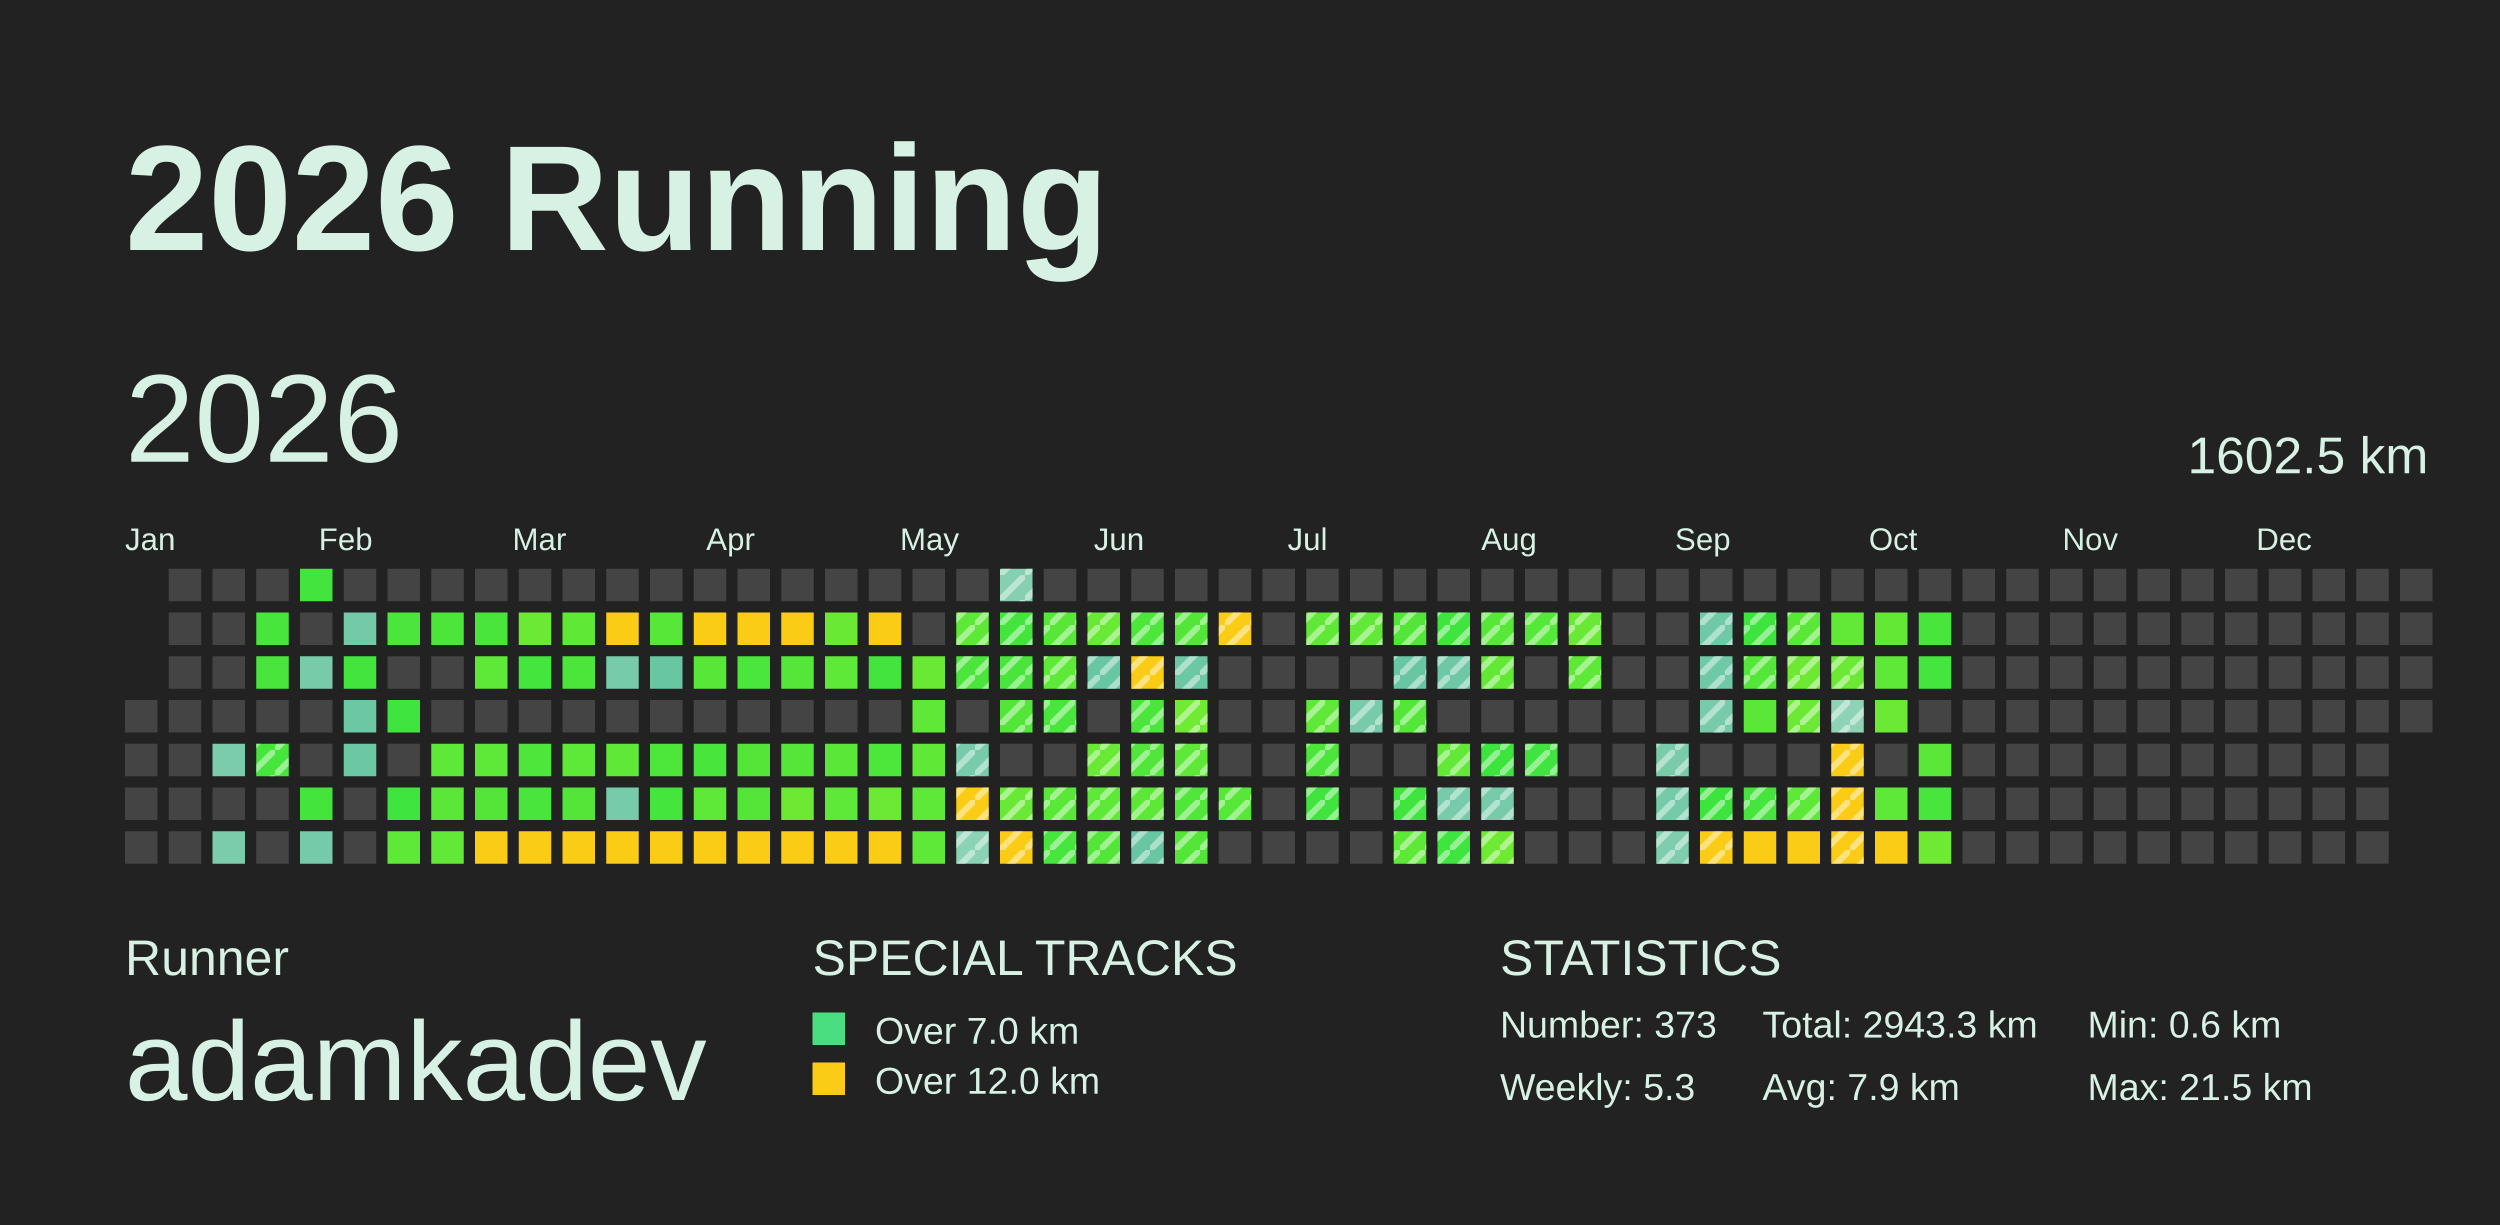
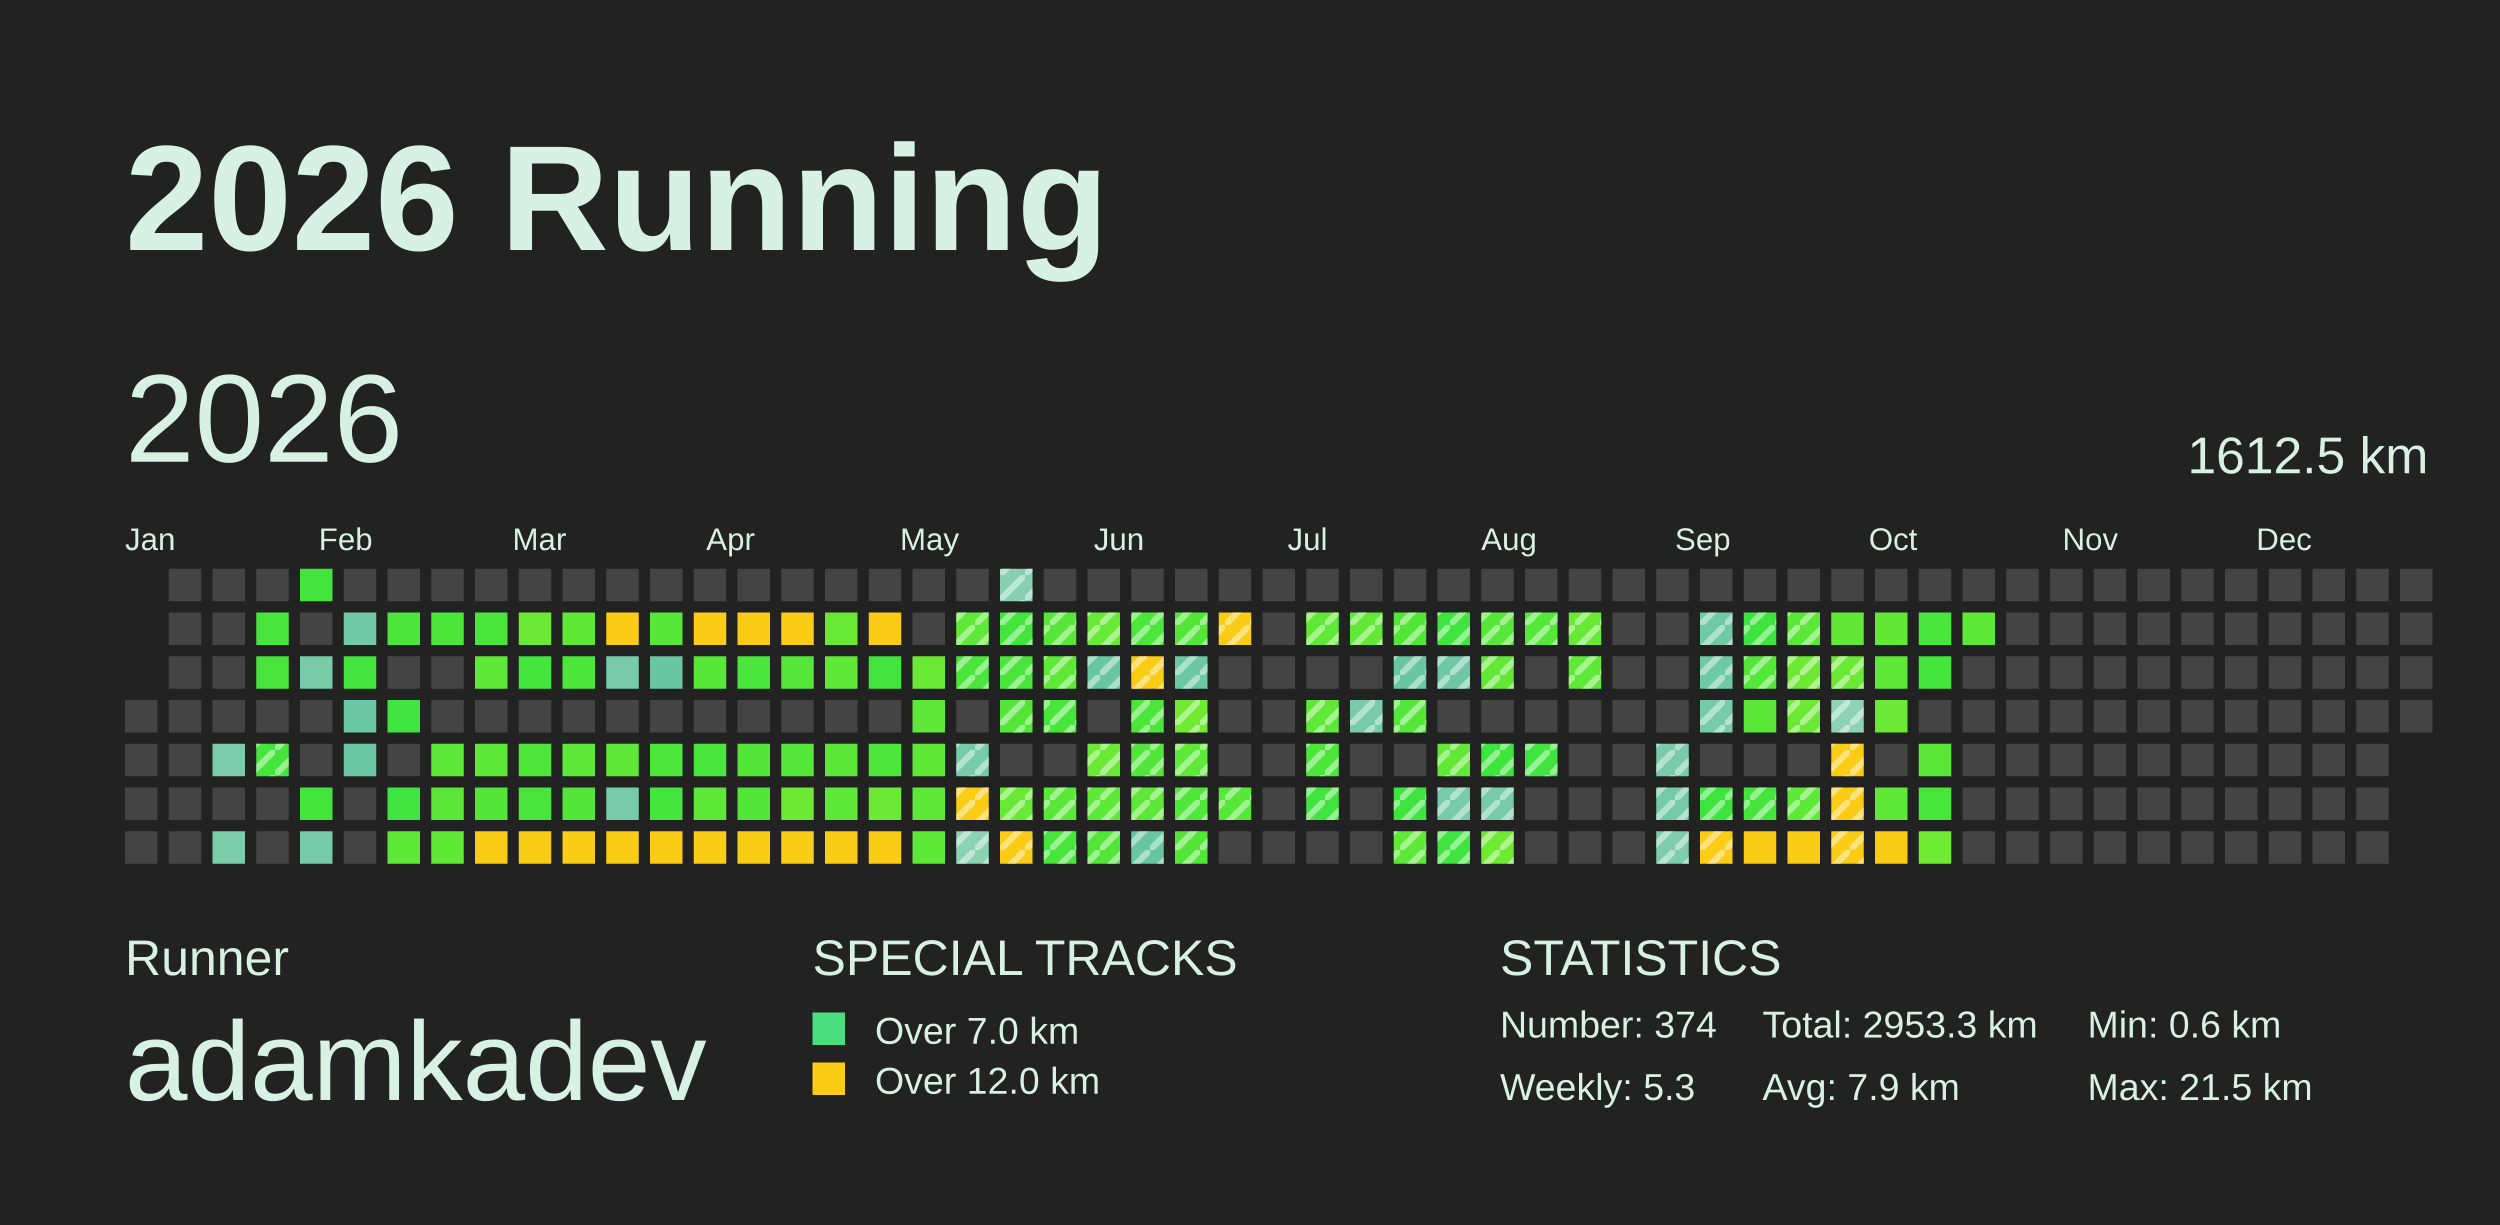
<svg xmlns="http://www.w3.org/2000/svg" baseProfile="full" height="98mm" version="1.1" viewBox="0,0,200,98" width="200mm">
  <defs>
    <pattern height="2" id="indoor-stripe" patternUnits="userSpaceOnUse" width="2">
      <line stroke="white" stroke-opacity="0.45" stroke-width="0.5" x1="0" x2="2" y1="2" y2="0" />
    </pattern>
  </defs>
  <rect fill="#222222" height="98" width="200" x="0" y="0" />
  <text fill="#D7F2E5" style="font-size:12px; font-family:Arial; font-weight:bold;" x="10" y="20">2026 Running</text>
  <text fill="#D7F2E5" style="font-size:4px; font-family:Arial" x="10" y="78">Runner</text>
  <text fill="#D7F2E5" style="font-size:9px; font-family:Arial" x="10" y="88">adamkadev</text>
  <text fill="#D7F2E5" style="font-size:4px; font-family:Arial" x="65" y="78">SPECIAL TRACKS</text>
  <rect fill="#4ADE80" height="2.6" width="2.6" x="65" y="81" />
  <text fill="#D7F2E5" style="font-size:3px; font-family:Arial" x="70" y="83.5">Over 7.0 km</text>
  <rect fill="#FACC15" height="2.6" width="2.6" x="65" y="85" />
  <text fill="#D7F2E5" style="font-size:3px; font-family:Arial" x="70" y="87.5">Over 12.0 km</text>
  <text fill="#D7F2E5" style="font-size:4px; font-family:Arial" x="120" y="78">STATISTICS</text>
-   <text fill="#D7F2E5" style="font-size:3px; font-family:Arial" x="120" y="83">Number: 373</text>
+   <text fill="#D7F2E5" style="font-size:3px; font-family:Arial" x="120" y="83">Number: 374</text>
  <text fill="#D7F2E5" style="font-size:3px; font-family:Arial" x="120" y="88">Weekly: 5.3</text>
-   <text fill="#D7F2E5" style="font-size:3px; font-family:Arial" x="141" y="83">Total: 2943.3 km</text>
+   <text fill="#D7F2E5" style="font-size:3px; font-family:Arial" x="141" y="83">Total: 2953.3 km</text>
  <text fill="#D7F2E5" style="font-size:3px; font-family:Arial" x="141" y="88">Avg: 7.9 km</text>
  <text fill="#D7F2E5" style="font-size:3px; font-family:Arial" x="167" y="83">Min: 0.6 km</text>
  <text fill="#D7F2E5" style="font-size:3px; font-family:Arial" x="167" y="88">Max: 21.5 km</text>
  <text dominant-baseline="hanging" fill="#D7F2E5" style="font-size:10.0px; font-family:Arial;" x="10" y="30">2026</text>
-   <text dominant-baseline="hanging" fill="#D7F2E5" style="font-size:4.125px; font-family:Arial;" x="175" y="35">1602.5 km</text>
+   <text dominant-baseline="hanging" fill="#D7F2E5" style="font-size:4.125px; font-family:Arial;" x="175" y="35">1612.5 km</text>
  <text fill="#D7F2E5" style="font-size:2.5px; font-family:Arial" x="10.0" y="44">Jan</text>
  <text fill="#D7F2E5" style="font-size:2.5px; font-family:Arial" x="25.5" y="44">Feb</text>
  <text fill="#D7F2E5" style="font-size:2.5px; font-family:Arial" x="41.0" y="44">Mar</text>
  <text fill="#D7F2E5" style="font-size:2.5px; font-family:Arial" x="56.5" y="44">Apr</text>
  <text fill="#D7F2E5" style="font-size:2.5px; font-family:Arial" x="72.0" y="44">May</text>
  <text fill="#D7F2E5" style="font-size:2.5px; font-family:Arial" x="87.5" y="44">Jun</text>
  <text fill="#D7F2E5" style="font-size:2.5px; font-family:Arial" x="103.0" y="44">Jul</text>
  <text fill="#D7F2E5" style="font-size:2.5px; font-family:Arial" x="118.5" y="44">Aug</text>
  <text fill="#D7F2E5" style="font-size:2.5px; font-family:Arial" x="134.0" y="44">Sep</text>
  <text fill="#D7F2E5" style="font-size:2.5px; font-family:Arial" x="149.5" y="44">Oct</text>
  <text fill="#D7F2E5" style="font-size:2.5px; font-family:Arial" x="165.0" y="44">Nov</text>
  <text fill="#D7F2E5" style="font-size:2.5px; font-family:Arial" x="180.5" y="44">Dec</text>
  <rect fill="#444444" height="2.6" width="2.6" x="10.0" y="56.0" />
  <rect fill="#444444" height="2.6" width="2.6" x="10.0" y="59.5" />
  <rect fill="#444444" height="2.6" width="2.6" x="10.0" y="63.0" />
  <rect fill="#444444" height="2.6" width="2.6" x="10.0" y="66.5" />
  <rect fill="#444444" height="2.6" width="2.6" x="13.5" y="45.5" />
  <rect fill="#444444" height="2.6" width="2.6" x="13.5" y="49.0" />
  <rect fill="#444444" height="2.6" width="2.6" x="13.5" y="52.5" />
  <rect fill="#444444" height="2.6" width="2.6" x="13.5" y="56.0" />
  <rect fill="#444444" height="2.6" width="2.6" x="13.5" y="59.5" />
  <rect fill="#444444" height="2.6" width="2.6" x="13.5" y="63.0" />
  <rect fill="#444444" height="2.6" width="2.6" x="13.5" y="66.5" />
  <rect fill="#444444" height="2.6" width="2.6" x="17.0" y="45.5" />
  <rect fill="#444444" height="2.6" width="2.6" x="17.0" y="49.0" />
  <rect fill="#444444" height="2.6" width="2.6" x="17.0" y="52.5" />
  <rect fill="#444444" height="2.6" width="2.6" x="17.0" y="56.0" />
  <rect fill="#7bccac" height="2.6" width="2.6" x="17.0" y="59.5" />
  <rect fill="#444444" height="2.6" width="2.6" x="17.0" y="63.0" />
  <rect fill="#7bccab" height="2.6" width="2.6" x="17.0" y="66.5" />
  <rect fill="#444444" height="2.6" width="2.6" x="20.5" y="45.5" />
  <rect fill="#48e53c" height="2.6" width="2.6" x="20.5" y="49.0" />
  <rect fill="#49e53c" height="2.6" width="2.6" x="20.5" y="52.5" />
  <rect fill="#444444" height="2.6" width="2.6" x="20.5" y="56.0" />
  <rect fill="#46e53c" height="2.6" width="2.6" x="20.5" y="59.5" />
  <rect fill="url(#indoor-stripe)" height="2.6" style="pointer-events: none;" width="2.6" x="20.5" y="59.5" />
  <rect fill="#444444" height="2.6" width="2.6" x="20.5" y="63.0" />
  <rect fill="#444444" height="2.6" width="2.6" x="20.5" y="66.5" />
  <rect fill="#42e43d" height="2.6" width="2.6" x="24.0" y="45.5" />
  <rect fill="#444444" height="2.6" width="2.6" x="24.0" y="49.0" />
  <rect fill="#77cba9" height="2.6" width="2.6" x="24.0" y="52.5" />
  <rect fill="#444444" height="2.6" width="2.6" x="24.0" y="56.0" />
  <rect fill="#444444" height="2.6" width="2.6" x="24.0" y="59.5" />
  <rect fill="#43e53d" height="2.6" width="2.6" x="24.0" y="63.0" />
  <rect fill="#75caa9" height="2.6" width="2.6" x="24.0" y="66.5" />
  <rect fill="#444444" height="2.6" width="2.6" x="27.5" y="45.5" />
  <rect fill="#73caa8" height="2.6" width="2.6" x="27.5" y="49.0" />
  <rect fill="#42e43d" height="2.6" width="2.6" x="27.5" y="52.5" />
  <rect fill="#6bc7a4" height="2.6" width="2.6" x="27.5" y="56.0" />
  <rect fill="#6bc7a4" height="2.6" width="2.6" x="27.5" y="59.5" />
  <rect fill="#444444" height="2.6" width="2.6" x="27.5" y="63.0" />
  <rect fill="#444444" height="2.6" width="2.6" x="27.5" y="66.5" />
  <rect fill="#444444" height="2.6" width="2.6" x="31.0" y="45.5" />
  <rect fill="#4be53b" height="2.6" width="2.6" x="31.0" y="49.0" />
  <rect fill="#444444" height="2.6" width="2.6" x="31.0" y="52.5" />
  <rect fill="#3fe43e" height="2.6" width="2.6" x="31.0" y="56.0" />
  <rect fill="#444444" height="2.6" width="2.6" x="31.0" y="59.5" />
  <rect fill="#40e43e" height="2.6" width="2.6" x="31.0" y="63.0" />
  <rect fill="#5ee837" height="2.6" width="2.6" x="31.0" y="66.5" />
  <rect fill="#444444" height="2.6" width="2.6" x="34.5" y="45.5" />
  <rect fill="#4ce63b" height="2.6" width="2.6" x="34.5" y="49.0" />
  <rect fill="#444444" height="2.6" width="2.6" x="34.5" y="52.5" />
  <rect fill="#444444" height="2.6" width="2.6" x="34.5" y="56.0" />
  <rect fill="#5ee837" height="2.6" width="2.6" x="34.5" y="59.5" />
  <rect fill="#5be738" height="2.6" width="2.6" x="34.5" y="63.0" />
  <rect fill="#62e836" height="2.6" width="2.6" x="34.5" y="66.5" />
  <rect fill="#444444" height="2.6" width="2.6" x="38.0" y="45.5" />
  <rect fill="#4ae53b" height="2.6" width="2.6" x="38.0" y="49.0" />
  <rect fill="#5ee837" height="2.6" width="2.6" x="38.0" y="52.5" />
  <rect fill="#444444" height="2.6" width="2.6" x="38.0" y="56.0" />
  <rect fill="#5ee837" height="2.6" width="2.6" x="38.0" y="59.5" />
  <rect fill="#53e639" height="2.6" width="2.6" x="38.0" y="63.0" />
  <rect fill="#FACC15" height="2.6" width="2.6" x="38.0" y="66.5" />
  <rect fill="#444444" height="2.6" width="2.6" x="41.5" y="45.5" />
  <rect fill="#6ce934" height="2.6" width="2.6" x="41.5" y="49.0" />
  <rect fill="#44e53d" height="2.6" width="2.6" x="41.5" y="52.5" />
  <rect fill="#444444" height="2.6" width="2.6" x="41.5" y="56.0" />
  <rect fill="#4ee63b" height="2.6" width="2.6" x="41.5" y="59.5" />
  <rect fill="#49e53c" height="2.6" width="2.6" x="41.5" y="63.0" />
  <rect fill="#FACC15" height="2.6" width="2.6" x="41.5" y="66.5" />
  <rect fill="#444444" height="2.6" width="2.6" x="45.0" y="45.5" />
  <rect fill="#60e837" height="2.6" width="2.6" x="45.0" y="49.0" />
  <rect fill="#4ce63b" height="2.6" width="2.6" x="45.0" y="52.5" />
  <rect fill="#444444" height="2.6" width="2.6" x="45.0" y="56.0" />
  <rect fill="#5ee837" height="2.6" width="2.6" x="45.0" y="59.5" />
  <rect fill="#53e639" height="2.6" width="2.6" x="45.0" y="63.0" />
  <rect fill="#FACC15" height="2.6" width="2.6" x="45.0" y="66.5" />
  <rect fill="#444444" height="2.6" width="2.6" x="48.5" y="45.5" />
  <rect fill="#FACC15" height="2.6" width="2.6" x="48.5" y="49.0" />
  <rect fill="#77cbaa" height="2.6" width="2.6" x="48.5" y="52.5" />
  <rect fill="#444444" height="2.6" width="2.6" x="48.5" y="56.0" />
  <rect fill="#5fe837" height="2.6" width="2.6" x="48.5" y="59.5" />
  <rect fill="#77cbaa" height="2.6" width="2.6" x="48.5" y="63.0" />
  <rect fill="#FACC15" height="2.6" width="2.6" x="48.5" y="66.5" />
  <rect fill="#444444" height="2.6" width="2.6" x="52.0" y="45.5" />
  <rect fill="#56e739" height="2.6" width="2.6" x="52.0" y="49.0" />
  <rect fill="#69c6a3" height="2.6" width="2.6" x="52.0" y="52.5" />
  <rect fill="#444444" height="2.6" width="2.6" x="52.0" y="56.0" />
  <rect fill="#4de63b" height="2.6" width="2.6" x="52.0" y="59.5" />
  <rect fill="#44e53d" height="2.6" width="2.6" x="52.0" y="63.0" />
  <rect fill="#FACC15" height="2.6" width="2.6" x="52.0" y="66.5" />
  <rect fill="#444444" height="2.6" width="2.6" x="55.5" y="45.5" />
  <rect fill="#FACC15" height="2.6" width="2.6" x="55.5" y="49.0" />
  <rect fill="#58e738" height="2.6" width="2.6" x="55.5" y="52.5" />
  <rect fill="#444444" height="2.6" width="2.6" x="55.5" y="56.0" />
  <rect fill="#48e53c" height="2.6" width="2.6" x="55.5" y="59.5" />
  <rect fill="#5ee837" height="2.6" width="2.6" x="55.5" y="63.0" />
  <rect fill="#FACC15" height="2.6" width="2.6" x="55.5" y="66.5" />
  <rect fill="#444444" height="2.6" width="2.6" x="59.0" y="45.5" />
  <rect fill="#FACC15" height="2.6" width="2.6" x="59.0" y="49.0" />
  <rect fill="#4be63b" height="2.6" width="2.6" x="59.0" y="52.5" />
  <rect fill="#444444" height="2.6" width="2.6" x="59.0" y="56.0" />
  <rect fill="#53e639" height="2.6" width="2.6" x="59.0" y="59.5" />
  <rect fill="#53e639" height="2.6" width="2.6" x="59.0" y="63.0" />
  <rect fill="#FACC15" height="2.6" width="2.6" x="59.0" y="66.5" />
  <rect fill="#444444" height="2.6" width="2.6" x="62.5" y="45.5" />
  <rect fill="#FACC15" height="2.6" width="2.6" x="62.5" y="49.0" />
  <rect fill="#54e739" height="2.6" width="2.6" x="62.5" y="52.5" />
  <rect fill="#444444" height="2.6" width="2.6" x="62.5" y="56.0" />
  <rect fill="#54e639" height="2.6" width="2.6" x="62.5" y="59.5" />
  <rect fill="#6de934" height="2.6" width="2.6" x="62.5" y="63.0" />
  <rect fill="#FACC15" height="2.6" width="2.6" x="62.5" y="66.5" />
  <rect fill="#444444" height="2.6" width="2.6" x="66.0" y="45.5" />
  <rect fill="#6ae934" height="2.6" width="2.6" x="66.0" y="49.0" />
  <rect fill="#5ee837" height="2.6" width="2.6" x="66.0" y="52.5" />
  <rect fill="#444444" height="2.6" width="2.6" x="66.0" y="56.0" />
  <rect fill="#5ae738" height="2.6" width="2.6" x="66.0" y="59.5" />
  <rect fill="#5ee837" height="2.6" width="2.6" x="66.0" y="63.0" />
  <rect fill="#FACC15" height="2.6" width="2.6" x="66.0" y="66.5" />
  <rect fill="#444444" height="2.6" width="2.6" x="69.5" y="45.5" />
  <rect fill="#FACC15" height="2.6" width="2.6" x="69.5" y="49.0" />
  <rect fill="#42e43d" height="2.6" width="2.6" x="69.5" y="52.5" />
  <rect fill="#444444" height="2.6" width="2.6" x="69.5" y="56.0" />
  <rect fill="#4de63b" height="2.6" width="2.6" x="69.5" y="59.5" />
  <rect fill="#6be934" height="2.6" width="2.6" x="69.5" y="63.0" />
  <rect fill="#FACC15" height="2.6" width="2.6" x="69.5" y="66.5" />
  <rect fill="#444444" height="2.6" width="2.6" x="73.0" y="45.5" />
  <rect fill="#444444" height="2.6" width="2.6" x="73.0" y="49.0" />
  <rect fill="#6ae934" height="2.6" width="2.6" x="73.0" y="52.5" />
  <rect fill="#5fe837" height="2.6" width="2.6" x="73.0" y="56.0" />
  <rect fill="#60e837" height="2.6" width="2.6" x="73.0" y="59.5" />
  <rect fill="#5ee837" height="2.6" width="2.6" x="73.0" y="63.0" />
  <rect fill="#5ee837" height="2.6" width="2.6" x="73.0" y="66.5" />
  <rect fill="#444444" height="2.6" width="2.6" x="76.5" y="45.5" />
  <rect fill="#5ee837" height="2.6" width="2.6" x="76.5" y="49.0" />
  <rect fill="url(#indoor-stripe)" height="2.6" style="pointer-events: none;" width="2.6" x="76.5" y="49.0" />
  <rect fill="#4be53b" height="2.6" width="2.6" x="76.5" y="52.5" />
  <rect fill="url(#indoor-stripe)" height="2.6" style="pointer-events: none;" width="2.6" x="76.5" y="52.5" />
  <rect fill="#444444" height="2.6" width="2.6" x="76.5" y="56.0" />
  <rect fill="#77cbaa" height="2.6" width="2.6" x="76.5" y="59.5" />
  <rect fill="url(#indoor-stripe)" height="2.6" style="pointer-events: none;" width="2.6" x="76.5" y="59.5" />
  <rect fill="#FACC15" height="2.6" width="2.6" x="76.5" y="63.0" />
  <rect fill="url(#indoor-stripe)" height="2.6" style="pointer-events: none;" width="2.6" x="76.5" y="63.0" />
  <rect fill="#8cd2b4" height="2.6" width="2.6" x="76.5" y="66.5" />
  <rect fill="url(#indoor-stripe)" height="2.6" style="pointer-events: none;" width="2.6" x="76.5" y="66.5" />
  <rect fill="#86d0b1" height="2.6" width="2.6" x="80.0" y="45.5" />
  <rect fill="url(#indoor-stripe)" height="2.6" style="pointer-events: none;" width="2.6" x="80.0" y="45.5" />
  <rect fill="#43e53d" height="2.6" width="2.6" x="80.0" y="49.0" />
  <rect fill="url(#indoor-stripe)" height="2.6" style="pointer-events: none;" width="2.6" x="80.0" y="49.0" />
  <rect fill="#49e53c" height="2.6" width="2.6" x="80.0" y="52.5" />
  <rect fill="url(#indoor-stripe)" height="2.6" style="pointer-events: none;" width="2.6" x="80.0" y="52.5" />
  <rect fill="#53e639" height="2.6" width="2.6" x="80.0" y="56.0" />
  <rect fill="url(#indoor-stripe)" height="2.6" style="pointer-events: none;" width="2.6" x="80.0" y="56.0" />
  <rect fill="#444444" height="2.6" width="2.6" x="80.0" y="59.5" />
  <rect fill="#69e935" height="2.6" width="2.6" x="80.0" y="63.0" />
  <rect fill="url(#indoor-stripe)" height="2.6" style="pointer-events: none;" width="2.6" x="80.0" y="63.0" />
  <rect fill="#FACC15" height="2.6" width="2.6" x="80.0" y="66.5" />
  <rect fill="url(#indoor-stripe)" height="2.6" style="pointer-events: none;" width="2.6" x="80.0" y="66.5" />
  <rect fill="#444444" height="2.6" width="2.6" x="83.5" y="45.5" />
  <rect fill="#58e738" height="2.6" width="2.6" x="83.5" y="49.0" />
  <rect fill="url(#indoor-stripe)" height="2.6" style="pointer-events: none;" width="2.6" x="83.5" y="49.0" />
  <rect fill="#5ee837" height="2.6" width="2.6" x="83.5" y="52.5" />
  <rect fill="url(#indoor-stripe)" height="2.6" style="pointer-events: none;" width="2.6" x="83.5" y="52.5" />
  <rect fill="#48e53c" height="2.6" width="2.6" x="83.5" y="56.0" />
  <rect fill="url(#indoor-stripe)" height="2.6" style="pointer-events: none;" width="2.6" x="83.5" y="56.0" />
  <rect fill="#444444" height="2.6" width="2.6" x="83.5" y="59.5" />
  <rect fill="#59e738" height="2.6" width="2.6" x="83.5" y="63.0" />
  <rect fill="url(#indoor-stripe)" height="2.6" style="pointer-events: none;" width="2.6" x="83.5" y="63.0" />
  <rect fill="#48e53c" height="2.6" width="2.6" x="83.5" y="66.5" />
  <rect fill="url(#indoor-stripe)" height="2.6" style="pointer-events: none;" width="2.6" x="83.5" y="66.5" />
  <rect fill="#444444" height="2.6" width="2.6" x="87.0" y="45.5" />
  <rect fill="#67e935" height="2.6" width="2.6" x="87.0" y="49.0" />
  <rect fill="url(#indoor-stripe)" height="2.6" style="pointer-events: none;" width="2.6" x="87.0" y="49.0" />
  <rect fill="#69c6a3" height="2.6" width="2.6" x="87.0" y="52.5" />
  <rect fill="url(#indoor-stripe)" height="2.6" style="pointer-events: none;" width="2.6" x="87.0" y="52.5" />
  <rect fill="#444444" height="2.6" width="2.6" x="87.0" y="56.0" />
  <rect fill="#69e935" height="2.6" width="2.6" x="87.0" y="59.5" />
  <rect fill="url(#indoor-stripe)" height="2.6" style="pointer-events: none;" width="2.6" x="87.0" y="59.5" />
  <rect fill="#5ee837" height="2.6" width="2.6" x="87.0" y="63.0" />
  <rect fill="url(#indoor-stripe)" height="2.6" style="pointer-events: none;" width="2.6" x="87.0" y="63.0" />
  <rect fill="#53e639" height="2.6" width="2.6" x="87.0" y="66.5" />
  <rect fill="url(#indoor-stripe)" height="2.6" style="pointer-events: none;" width="2.6" x="87.0" y="66.5" />
  <rect fill="#444444" height="2.6" width="2.6" x="90.5" y="45.5" />
  <rect fill="#4de63b" height="2.6" width="2.6" x="90.5" y="49.0" />
  <rect fill="url(#indoor-stripe)" height="2.6" style="pointer-events: none;" width="2.6" x="90.5" y="49.0" />
  <rect fill="#FACC15" height="2.6" width="2.6" x="90.5" y="52.5" />
  <rect fill="url(#indoor-stripe)" height="2.6" style="pointer-events: none;" width="2.6" x="90.5" y="52.5" />
  <rect fill="#4be53b" height="2.6" width="2.6" x="90.5" y="56.0" />
  <rect fill="url(#indoor-stripe)" height="2.6" style="pointer-events: none;" width="2.6" x="90.5" y="56.0" />
  <rect fill="#52e63a" height="2.6" width="2.6" x="90.5" y="59.5" />
  <rect fill="url(#indoor-stripe)" height="2.6" style="pointer-events: none;" width="2.6" x="90.5" y="59.5" />
  <rect fill="#5de837" height="2.6" width="2.6" x="90.5" y="63.0" />
  <rect fill="url(#indoor-stripe)" height="2.6" style="pointer-events: none;" width="2.6" x="90.5" y="63.0" />
  <rect fill="#69c6a3" height="2.6" width="2.6" x="90.5" y="66.5" />
  <rect fill="url(#indoor-stripe)" height="2.6" style="pointer-events: none;" width="2.6" x="90.5" y="66.5" />
  <rect fill="#444444" height="2.6" width="2.6" x="94.0" y="45.5" />
  <rect fill="#53e639" height="2.6" width="2.6" x="94.0" y="49.0" />
  <rect fill="url(#indoor-stripe)" height="2.6" style="pointer-events: none;" width="2.6" x="94.0" y="49.0" />
  <rect fill="#6cc7a4" height="2.6" width="2.6" x="94.0" y="52.5" />
  <rect fill="url(#indoor-stripe)" height="2.6" style="pointer-events: none;" width="2.6" x="94.0" y="52.5" />
  <rect fill="#70ea33" height="2.6" width="2.6" x="94.0" y="56.0" />
  <rect fill="url(#indoor-stripe)" height="2.6" style="pointer-events: none;" width="2.6" x="94.0" y="56.0" />
  <rect fill="#5ee837" height="2.6" width="2.6" x="94.0" y="59.5" />
  <rect fill="url(#indoor-stripe)" height="2.6" style="pointer-events: none;" width="2.6" x="94.0" y="59.5" />
  <rect fill="#50e63a" height="2.6" width="2.6" x="94.0" y="63.0" />
  <rect fill="url(#indoor-stripe)" height="2.6" style="pointer-events: none;" width="2.6" x="94.0" y="63.0" />
  <rect fill="#53e639" height="2.6" width="2.6" x="94.0" y="66.5" />
  <rect fill="url(#indoor-stripe)" height="2.6" style="pointer-events: none;" width="2.6" x="94.0" y="66.5" />
  <rect fill="#444444" height="2.6" width="2.6" x="97.5" y="45.5" />
  <rect fill="#FACC15" height="2.6" width="2.6" x="97.5" y="49.0" />
  <rect fill="url(#indoor-stripe)" height="2.6" style="pointer-events: none;" width="2.6" x="97.5" y="49.0" />
  <rect fill="#444444" height="2.6" width="2.6" x="97.5" y="52.5" />
  <rect fill="#444444" height="2.6" width="2.6" x="97.5" y="56.0" />
  <rect fill="#444444" height="2.6" width="2.6" x="97.5" y="59.5" />
  <rect fill="#57e739" height="2.6" width="2.6" x="97.5" y="63.0" />
  <rect fill="url(#indoor-stripe)" height="2.6" style="pointer-events: none;" width="2.6" x="97.5" y="63.0" />
  <rect fill="#444444" height="2.6" width="2.6" x="97.5" y="66.5" />
  <rect fill="#444444" height="2.6" width="2.6" x="101.0" y="45.5" />
  <rect fill="#444444" height="2.6" width="2.6" x="101.0" y="49.0" />
  <rect fill="#444444" height="2.6" width="2.6" x="101.0" y="52.5" />
  <rect fill="#444444" height="2.6" width="2.6" x="101.0" y="56.0" />
  <rect fill="#444444" height="2.6" width="2.6" x="101.0" y="59.5" />
  <rect fill="#444444" height="2.6" width="2.6" x="101.0" y="63.0" />
  <rect fill="#444444" height="2.6" width="2.6" x="101.0" y="66.5" />
  <rect fill="#444444" height="2.6" width="2.6" x="104.5" y="45.5" />
  <rect fill="#61e836" height="2.6" width="2.6" x="104.5" y="49.0" />
  <rect fill="url(#indoor-stripe)" height="2.6" style="pointer-events: none;" width="2.6" x="104.5" y="49.0" />
  <rect fill="#444444" height="2.6" width="2.6" x="104.5" y="52.5" />
  <rect fill="#5fe837" height="2.6" width="2.6" x="104.5" y="56.0" />
  <rect fill="url(#indoor-stripe)" height="2.6" style="pointer-events: none;" width="2.6" x="104.5" y="56.0" />
  <rect fill="#4ce63b" height="2.6" width="2.6" x="104.5" y="59.5" />
  <rect fill="url(#indoor-stripe)" height="2.6" style="pointer-events: none;" width="2.6" x="104.5" y="59.5" />
  <rect fill="#41e43e" height="2.6" width="2.6" x="104.5" y="63.0" />
  <rect fill="url(#indoor-stripe)" height="2.6" style="pointer-events: none;" width="2.6" x="104.5" y="63.0" />
  <rect fill="#444444" height="2.6" width="2.6" x="104.5" y="66.5" />
  <rect fill="#444444" height="2.6" width="2.6" x="108.0" y="45.5" />
  <rect fill="#62e836" height="2.6" width="2.6" x="108.0" y="49.0" />
  <rect fill="url(#indoor-stripe)" height="2.6" style="pointer-events: none;" width="2.6" x="108.0" y="49.0" />
  <rect fill="#444444" height="2.6" width="2.6" x="108.0" y="52.5" />
  <rect fill="#77cbaa" height="2.6" width="2.6" x="108.0" y="56.0" />
  <rect fill="url(#indoor-stripe)" height="2.6" style="pointer-events: none;" width="2.6" x="108.0" y="56.0" />
  <rect fill="#444444" height="2.6" width="2.6" x="108.0" y="59.5" />
  <rect fill="#444444" height="2.6" width="2.6" x="108.0" y="63.0" />
  <rect fill="#444444" height="2.6" width="2.6" x="108.0" y="66.5" />
  <rect fill="#444444" height="2.6" width="2.6" x="111.5" y="45.5" />
  <rect fill="#53e639" height="2.6" width="2.6" x="111.5" y="49.0" />
  <rect fill="url(#indoor-stripe)" height="2.6" style="pointer-events: none;" width="2.6" x="111.5" y="49.0" />
  <rect fill="#69c6a3" height="2.6" width="2.6" x="111.5" y="52.5" />
  <rect fill="url(#indoor-stripe)" height="2.6" style="pointer-events: none;" width="2.6" x="111.5" y="52.5" />
  <rect fill="#54e739" height="2.6" width="2.6" x="111.5" y="56.0" />
  <rect fill="url(#indoor-stripe)" height="2.6" style="pointer-events: none;" width="2.6" x="111.5" y="56.0" />
  <rect fill="#444444" height="2.6" width="2.6" x="111.5" y="59.5" />
  <rect fill="#40e43e" height="2.6" width="2.6" x="111.5" y="63.0" />
  <rect fill="url(#indoor-stripe)" height="2.6" style="pointer-events: none;" width="2.6" x="111.5" y="63.0" />
  <rect fill="#5ee837" height="2.6" width="2.6" x="111.5" y="66.5" />
  <rect fill="url(#indoor-stripe)" height="2.6" style="pointer-events: none;" width="2.6" x="111.5" y="66.5" />
  <rect fill="#444444" height="2.6" width="2.6" x="115.0" y="45.5" />
  <rect fill="#3fe43e" height="2.6" width="2.6" x="115.0" y="49.0" />
  <rect fill="url(#indoor-stripe)" height="2.6" style="pointer-events: none;" width="2.6" x="115.0" y="49.0" />
  <rect fill="#6ec8a5" height="2.6" width="2.6" x="115.0" y="52.5" />
  <rect fill="url(#indoor-stripe)" height="2.6" style="pointer-events: none;" width="2.6" x="115.0" y="52.5" />
  <rect fill="#444444" height="2.6" width="2.6" x="115.0" y="56.0" />
  <rect fill="#62e836" height="2.6" width="2.6" x="115.0" y="59.5" />
  <rect fill="url(#indoor-stripe)" height="2.6" style="pointer-events: none;" width="2.6" x="115.0" y="59.5" />
  <rect fill="#77cbaa" height="2.6" width="2.6" x="115.0" y="63.0" />
  <rect fill="url(#indoor-stripe)" height="2.6" style="pointer-events: none;" width="2.6" x="115.0" y="63.0" />
  <rect fill="#40e43e" height="2.6" width="2.6" x="115.0" y="66.5" />
  <rect fill="url(#indoor-stripe)" height="2.6" style="pointer-events: none;" width="2.6" x="115.0" y="66.5" />
  <rect fill="#444444" height="2.6" width="2.6" x="118.5" y="45.5" />
  <rect fill="#57e738" height="2.6" width="2.6" x="118.5" y="49.0" />
  <rect fill="url(#indoor-stripe)" height="2.6" style="pointer-events: none;" width="2.6" x="118.5" y="49.0" />
  <rect fill="#63e836" height="2.6" width="2.6" x="118.5" y="52.5" />
  <rect fill="url(#indoor-stripe)" height="2.6" style="pointer-events: none;" width="2.6" x="118.5" y="52.5" />
  <rect fill="#444444" height="2.6" width="2.6" x="118.5" y="56.0" />
  <rect fill="#3ee43e" height="2.6" width="2.6" x="118.5" y="59.5" />
  <rect fill="url(#indoor-stripe)" height="2.6" style="pointer-events: none;" width="2.6" x="118.5" y="59.5" />
  <rect fill="#77cbaa" height="2.6" width="2.6" x="118.5" y="63.0" />
  <rect fill="url(#indoor-stripe)" height="2.6" style="pointer-events: none;" width="2.6" x="118.5" y="63.0" />
  <rect fill="#6fea33" height="2.6" width="2.6" x="118.5" y="66.5" />
  <rect fill="url(#indoor-stripe)" height="2.6" style="pointer-events: none;" width="2.6" x="118.5" y="66.5" />
  <rect fill="#444444" height="2.6" width="2.6" x="122.0" y="45.5" />
  <rect fill="#55e739" height="2.6" width="2.6" x="122.0" y="49.0" />
  <rect fill="url(#indoor-stripe)" height="2.6" style="pointer-events: none;" width="2.6" x="122.0" y="49.0" />
  <rect fill="#444444" height="2.6" width="2.6" x="122.0" y="52.5" />
  <rect fill="#444444" height="2.6" width="2.6" x="122.0" y="56.0" />
  <rect fill="#41e43e" height="2.6" width="2.6" x="122.0" y="59.5" />
  <rect fill="url(#indoor-stripe)" height="2.6" style="pointer-events: none;" width="2.6" x="122.0" y="59.5" />
  <rect fill="#444444" height="2.6" width="2.6" x="122.0" y="63.0" />
  <rect fill="#444444" height="2.6" width="2.6" x="122.0" y="66.5" />
  <rect fill="#444444" height="2.6" width="2.6" x="125.5" y="45.5" />
  <rect fill="#69e935" height="2.6" width="2.6" x="125.5" y="49.0" />
  <rect fill="url(#indoor-stripe)" height="2.6" style="pointer-events: none;" width="2.6" x="125.5" y="49.0" />
  <rect fill="#5ee837" height="2.6" width="2.6" x="125.5" y="52.5" />
  <rect fill="url(#indoor-stripe)" height="2.6" style="pointer-events: none;" width="2.6" x="125.5" y="52.5" />
  <rect fill="#444444" height="2.6" width="2.6" x="125.5" y="56.0" />
  <rect fill="#444444" height="2.6" width="2.6" x="125.5" y="59.5" />
  <rect fill="#444444" height="2.6" width="2.6" x="125.5" y="63.0" />
  <rect fill="#444444" height="2.6" width="2.6" x="125.5" y="66.5" />
  <rect fill="#444444" height="2.6" width="2.6" x="129.0" y="45.5" />
  <rect fill="#444444" height="2.6" width="2.6" x="129.0" y="49.0" />
  <rect fill="#444444" height="2.6" width="2.6" x="129.0" y="52.5" />
  <rect fill="#444444" height="2.6" width="2.6" x="129.0" y="56.0" />
  <rect fill="#444444" height="2.6" width="2.6" x="129.0" y="59.5" />
  <rect fill="#444444" height="2.6" width="2.6" x="129.0" y="63.0" />
  <rect fill="#444444" height="2.6" width="2.6" x="129.0" y="66.5" />
  <rect fill="#444444" height="2.6" width="2.6" x="132.5" y="45.5" />
  <rect fill="#444444" height="2.6" width="2.6" x="132.5" y="49.0" />
  <rect fill="#444444" height="2.6" width="2.6" x="132.5" y="52.5" />
  <rect fill="#444444" height="2.6" width="2.6" x="132.5" y="56.0" />
  <rect fill="#79cbaa" height="2.6" width="2.6" x="132.5" y="59.5" />
  <rect fill="url(#indoor-stripe)" height="2.6" style="pointer-events: none;" width="2.6" x="132.5" y="59.5" />
  <rect fill="#75caa9" height="2.6" width="2.6" x="132.5" y="63.0" />
  <rect fill="url(#indoor-stripe)" height="2.6" style="pointer-events: none;" width="2.6" x="132.5" y="63.0" />
  <rect fill="#7fcdae" height="2.6" width="2.6" x="132.5" y="66.5" />
  <rect fill="url(#indoor-stripe)" height="2.6" style="pointer-events: none;" width="2.6" x="132.5" y="66.5" />
  <rect fill="#444444" height="2.6" width="2.6" x="136.0" y="45.5" />
  <rect fill="#6fc8a6" height="2.6" width="2.6" x="136.0" y="49.0" />
  <rect fill="url(#indoor-stripe)" height="2.6" style="pointer-events: none;" width="2.6" x="136.0" y="49.0" />
  <rect fill="#6fc8a6" height="2.6" width="2.6" x="136.0" y="52.5" />
  <rect fill="url(#indoor-stripe)" height="2.6" style="pointer-events: none;" width="2.6" x="136.0" y="52.5" />
  <rect fill="#77cbaa" height="2.6" width="2.6" x="136.0" y="56.0" />
  <rect fill="url(#indoor-stripe)" height="2.6" style="pointer-events: none;" width="2.6" x="136.0" y="56.0" />
  <rect fill="#444444" height="2.6" width="2.6" x="136.0" y="59.5" />
  <rect fill="#3ee43e" height="2.6" width="2.6" x="136.0" y="63.0" />
  <rect fill="url(#indoor-stripe)" height="2.6" style="pointer-events: none;" width="2.6" x="136.0" y="63.0" />
  <rect fill="#FACC15" height="2.6" width="2.6" x="136.0" y="66.5" />
  <rect fill="url(#indoor-stripe)" height="2.6" style="pointer-events: none;" width="2.6" x="136.0" y="66.5" />
  <rect fill="#444444" height="2.6" width="2.6" x="139.5" y="45.5" />
  <rect fill="#3ee43e" height="2.6" width="2.6" x="139.5" y="49.0" />
  <rect fill="url(#indoor-stripe)" height="2.6" style="pointer-events: none;" width="2.6" x="139.5" y="49.0" />
  <rect fill="#54e739" height="2.6" width="2.6" x="139.5" y="52.5" />
  <rect fill="url(#indoor-stripe)" height="2.6" style="pointer-events: none;" width="2.6" x="139.5" y="52.5" />
  <rect fill="#5ae738" height="2.6" width="2.6" x="139.5" y="56.0" />
  <rect fill="#444444" height="2.6" width="2.6" x="139.5" y="59.5" />
  <rect fill="#45e53d" height="2.6" width="2.6" x="139.5" y="63.0" />
  <rect fill="url(#indoor-stripe)" height="2.6" style="pointer-events: none;" width="2.6" x="139.5" y="63.0" />
  <rect fill="#FACC15" height="2.6" width="2.6" x="139.5" y="66.5" />
  <rect fill="#444444" height="2.6" width="2.6" x="143.0" y="45.5" />
  <rect fill="#5be738" height="2.6" width="2.6" x="143.0" y="49.0" />
  <rect fill="url(#indoor-stripe)" height="2.6" style="pointer-events: none;" width="2.6" x="143.0" y="49.0" />
  <rect fill="#6de934" height="2.6" width="2.6" x="143.0" y="52.5" />
  <rect fill="url(#indoor-stripe)" height="2.6" style="pointer-events: none;" width="2.6" x="143.0" y="52.5" />
  <rect fill="#6ce934" height="2.6" width="2.6" x="143.0" y="56.0" />
  <rect fill="url(#indoor-stripe)" height="2.6" style="pointer-events: none;" width="2.6" x="143.0" y="56.0" />
  <rect fill="#444444" height="2.6" width="2.6" x="143.0" y="59.5" />
  <rect fill="#5ee837" height="2.6" width="2.6" x="143.0" y="63.0" />
  <rect fill="url(#indoor-stripe)" height="2.6" style="pointer-events: none;" width="2.6" x="143.0" y="63.0" />
  <rect fill="#FACC15" height="2.6" width="2.6" x="143.0" y="66.5" />
  <rect fill="#444444" height="2.6" width="2.6" x="146.5" y="45.5" />
  <rect fill="#62e836" height="2.6" width="2.6" x="146.5" y="49.0" />
  <rect fill="#6ce934" height="2.6" width="2.6" x="146.5" y="52.5" />
  <rect fill="url(#indoor-stripe)" height="2.6" style="pointer-events: none;" width="2.6" x="146.5" y="52.5" />
  <rect fill="#8fd3b6" height="2.6" width="2.6" x="146.5" y="56.0" />
  <rect fill="url(#indoor-stripe)" height="2.6" style="pointer-events: none;" width="2.6" x="146.5" y="56.0" />
  <rect fill="#FACC15" height="2.6" width="2.6" x="146.5" y="59.5" />
  <rect fill="url(#indoor-stripe)" height="2.6" style="pointer-events: none;" width="2.6" x="146.5" y="59.5" />
  <rect fill="#FACC15" height="2.6" width="2.6" x="146.5" y="63.0" />
  <rect fill="url(#indoor-stripe)" height="2.6" style="pointer-events: none;" width="2.6" x="146.5" y="63.0" />
  <rect fill="#FACC15" height="2.6" width="2.6" x="146.5" y="66.5" />
  <rect fill="url(#indoor-stripe)" height="2.6" style="pointer-events: none;" width="2.6" x="146.5" y="66.5" />
  <rect fill="#444444" height="2.6" width="2.6" x="150.0" y="45.5" />
  <rect fill="#63e836" height="2.6" width="2.6" x="150.0" y="49.0" />
  <rect fill="#5ee837" height="2.6" width="2.6" x="150.0" y="52.5" />
  <rect fill="#6be934" height="2.6" width="2.6" x="150.0" y="56.0" />
  <rect fill="#444444" height="2.6" width="2.6" x="150.0" y="59.5" />
  <rect fill="#5ee837" height="2.6" width="2.6" x="150.0" y="63.0" />
  <rect fill="#FACC15" height="2.6" width="2.6" x="150.0" y="66.5" />
  <rect fill="#444444" height="2.6" width="2.6" x="153.5" y="45.5" />
  <rect fill="#48e53c" height="2.6" width="2.6" x="153.5" y="49.0" />
  <rect fill="#44e53d" height="2.6" width="2.6" x="153.5" y="52.5" />
  <rect fill="#444444" height="2.6" width="2.6" x="153.5" y="56.0" />
  <rect fill="#5ae738" height="2.6" width="2.6" x="153.5" y="59.5" />
  <rect fill="#48e53c" height="2.6" width="2.6" x="153.5" y="63.0" />
  <rect fill="#6fea33" height="2.6" width="2.6" x="153.5" y="66.5" />
  <rect fill="#444444" height="2.6" width="2.6" x="157.0" y="45.5" />
-   <rect fill="#444444" height="2.6" width="2.6" x="157.0" y="49.0" />
+   <rect fill="#5ee837" height="2.6" width="2.6" x="157.0" y="49.0" />
  <rect fill="#444444" height="2.6" width="2.6" x="157.0" y="52.5" />
  <rect fill="#444444" height="2.6" width="2.6" x="157.0" y="56.0" />
  <rect fill="#444444" height="2.6" width="2.6" x="157.0" y="59.5" />
  <rect fill="#444444" height="2.6" width="2.6" x="157.0" y="63.0" />
  <rect fill="#444444" height="2.6" width="2.6" x="157.0" y="66.5" />
  <rect fill="#444444" height="2.6" width="2.6" x="160.5" y="45.5" />
  <rect fill="#444444" height="2.6" width="2.6" x="160.5" y="49.0" />
  <rect fill="#444444" height="2.6" width="2.6" x="160.5" y="52.5" />
  <rect fill="#444444" height="2.6" width="2.6" x="160.5" y="56.0" />
  <rect fill="#444444" height="2.6" width="2.6" x="160.5" y="59.5" />
  <rect fill="#444444" height="2.6" width="2.6" x="160.5" y="63.0" />
  <rect fill="#444444" height="2.6" width="2.6" x="160.5" y="66.5" />
  <rect fill="#444444" height="2.6" width="2.6" x="164.0" y="45.5" />
  <rect fill="#444444" height="2.6" width="2.6" x="164.0" y="49.0" />
  <rect fill="#444444" height="2.6" width="2.6" x="164.0" y="52.5" />
  <rect fill="#444444" height="2.6" width="2.6" x="164.0" y="56.0" />
  <rect fill="#444444" height="2.6" width="2.6" x="164.0" y="59.5" />
  <rect fill="#444444" height="2.6" width="2.6" x="164.0" y="63.0" />
  <rect fill="#444444" height="2.6" width="2.6" x="164.0" y="66.5" />
  <rect fill="#444444" height="2.6" width="2.6" x="167.5" y="45.5" />
  <rect fill="#444444" height="2.6" width="2.6" x="167.5" y="49.0" />
  <rect fill="#444444" height="2.6" width="2.6" x="167.5" y="52.5" />
  <rect fill="#444444" height="2.6" width="2.6" x="167.5" y="56.0" />
  <rect fill="#444444" height="2.6" width="2.6" x="167.5" y="59.5" />
  <rect fill="#444444" height="2.6" width="2.6" x="167.5" y="63.0" />
  <rect fill="#444444" height="2.6" width="2.6" x="167.5" y="66.5" />
  <rect fill="#444444" height="2.6" width="2.6" x="171.0" y="45.5" />
  <rect fill="#444444" height="2.6" width="2.6" x="171.0" y="49.0" />
  <rect fill="#444444" height="2.6" width="2.6" x="171.0" y="52.5" />
  <rect fill="#444444" height="2.6" width="2.6" x="171.0" y="56.0" />
  <rect fill="#444444" height="2.6" width="2.6" x="171.0" y="59.5" />
  <rect fill="#444444" height="2.6" width="2.6" x="171.0" y="63.0" />
  <rect fill="#444444" height="2.6" width="2.6" x="171.0" y="66.5" />
  <rect fill="#444444" height="2.6" width="2.6" x="174.5" y="45.5" />
  <rect fill="#444444" height="2.6" width="2.6" x="174.5" y="49.0" />
  <rect fill="#444444" height="2.6" width="2.6" x="174.5" y="52.5" />
  <rect fill="#444444" height="2.6" width="2.6" x="174.5" y="56.0" />
  <rect fill="#444444" height="2.6" width="2.6" x="174.5" y="59.5" />
  <rect fill="#444444" height="2.6" width="2.6" x="174.5" y="63.0" />
  <rect fill="#444444" height="2.6" width="2.6" x="174.5" y="66.5" />
  <rect fill="#444444" height="2.6" width="2.6" x="178.0" y="45.5" />
  <rect fill="#444444" height="2.6" width="2.6" x="178.0" y="49.0" />
  <rect fill="#444444" height="2.6" width="2.6" x="178.0" y="52.5" />
  <rect fill="#444444" height="2.6" width="2.6" x="178.0" y="56.0" />
  <rect fill="#444444" height="2.6" width="2.6" x="178.0" y="59.5" />
  <rect fill="#444444" height="2.6" width="2.6" x="178.0" y="63.0" />
  <rect fill="#444444" height="2.6" width="2.6" x="178.0" y="66.5" />
  <rect fill="#444444" height="2.6" width="2.6" x="181.5" y="45.5" />
  <rect fill="#444444" height="2.6" width="2.6" x="181.5" y="49.0" />
  <rect fill="#444444" height="2.6" width="2.6" x="181.5" y="52.5" />
  <rect fill="#444444" height="2.6" width="2.6" x="181.5" y="56.0" />
  <rect fill="#444444" height="2.6" width="2.6" x="181.5" y="59.5" />
  <rect fill="#444444" height="2.6" width="2.6" x="181.5" y="63.0" />
  <rect fill="#444444" height="2.6" width="2.6" x="181.5" y="66.5" />
  <rect fill="#444444" height="2.6" width="2.6" x="185.0" y="45.5" />
  <rect fill="#444444" height="2.6" width="2.6" x="185.0" y="49.0" />
  <rect fill="#444444" height="2.6" width="2.6" x="185.0" y="52.5" />
  <rect fill="#444444" height="2.6" width="2.6" x="185.0" y="56.0" />
  <rect fill="#444444" height="2.6" width="2.6" x="185.0" y="59.5" />
  <rect fill="#444444" height="2.6" width="2.6" x="185.0" y="63.0" />
  <rect fill="#444444" height="2.6" width="2.6" x="185.0" y="66.5" />
  <rect fill="#444444" height="2.6" width="2.6" x="188.5" y="45.5" />
  <rect fill="#444444" height="2.6" width="2.6" x="188.5" y="49.0" />
  <rect fill="#444444" height="2.6" width="2.6" x="188.5" y="52.5" />
  <rect fill="#444444" height="2.6" width="2.6" x="188.5" y="56.0" />
  <rect fill="#444444" height="2.6" width="2.6" x="188.5" y="59.5" />
  <rect fill="#444444" height="2.6" width="2.6" x="188.5" y="63.0" />
  <rect fill="#444444" height="2.6" width="2.6" x="188.5" y="66.5" />
  <rect fill="#444444" height="2.6" width="2.6" x="192.0" y="45.5" />
  <rect fill="#444444" height="2.6" width="2.6" x="192.0" y="49.0" />
  <rect fill="#444444" height="2.6" width="2.6" x="192.0" y="52.5" />
  <rect fill="#444444" height="2.6" width="2.6" x="192.0" y="56.0" />
</svg>
